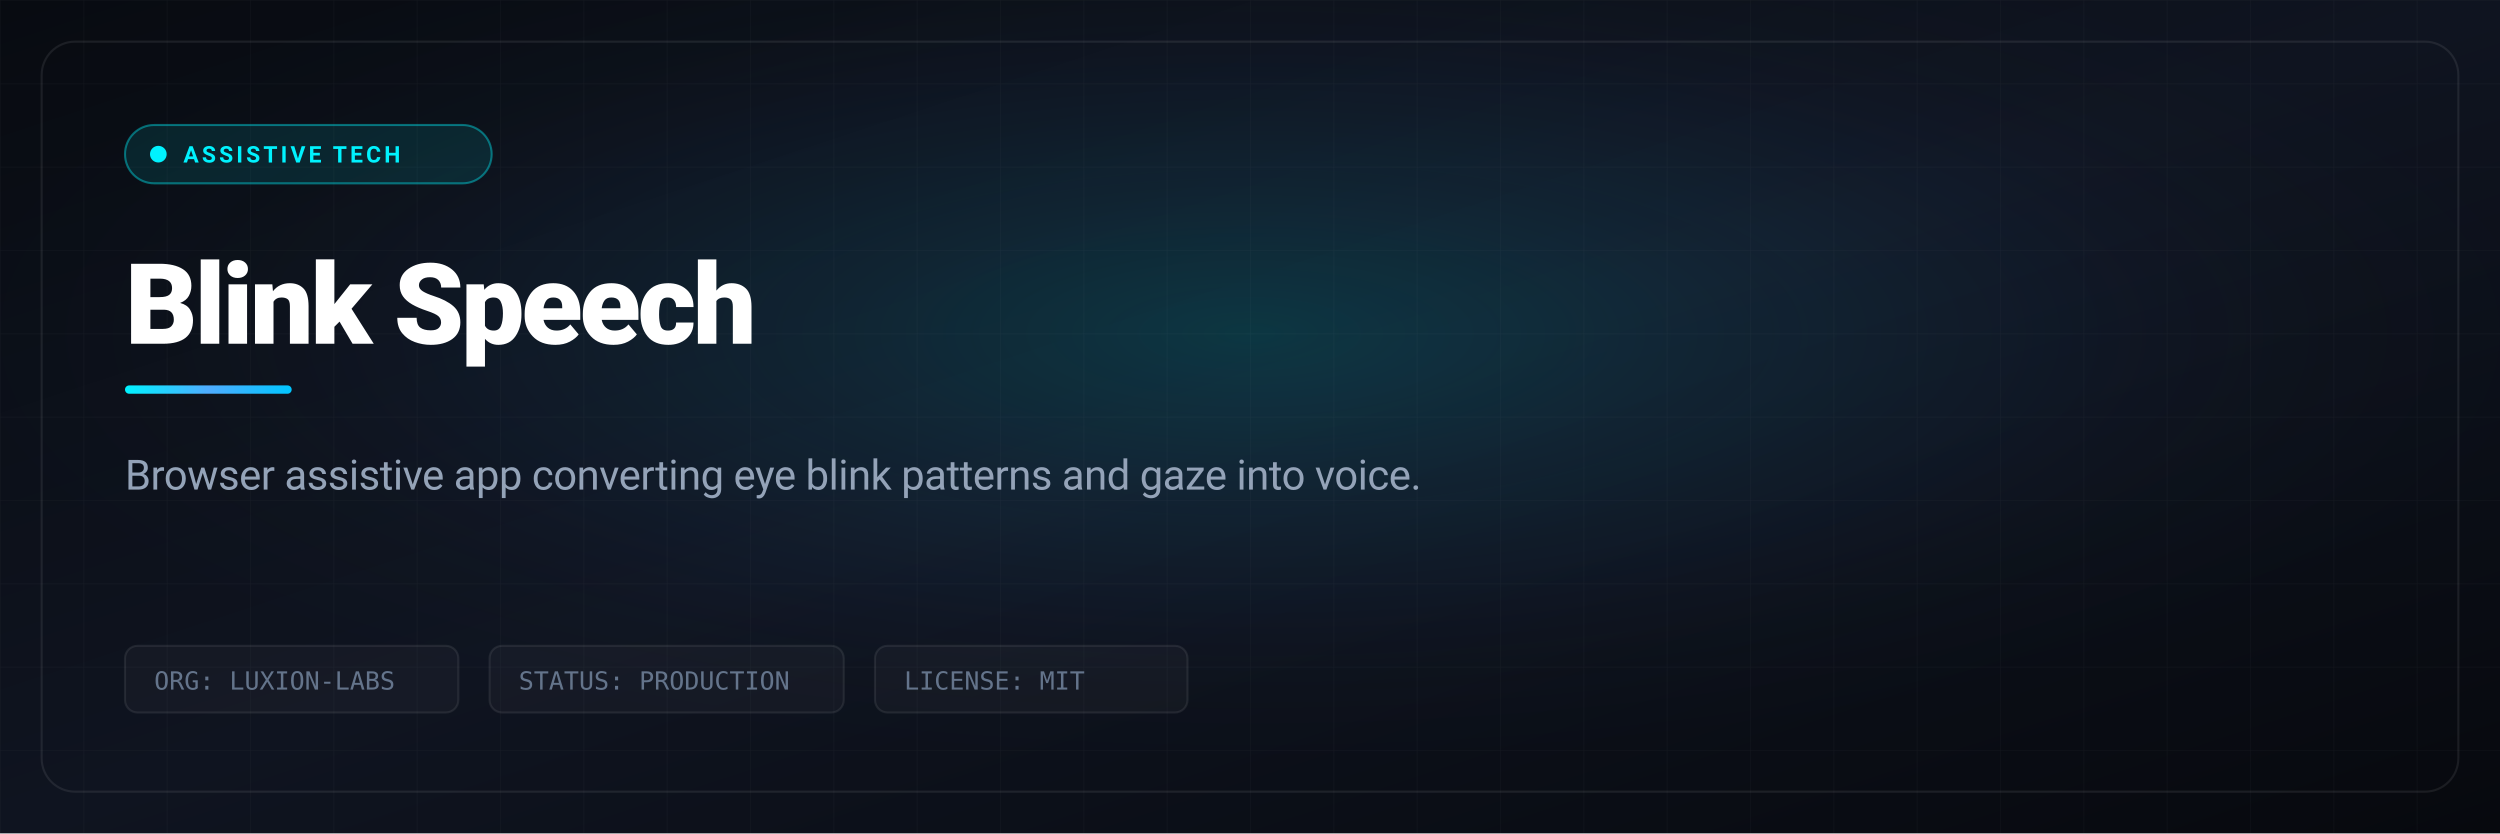
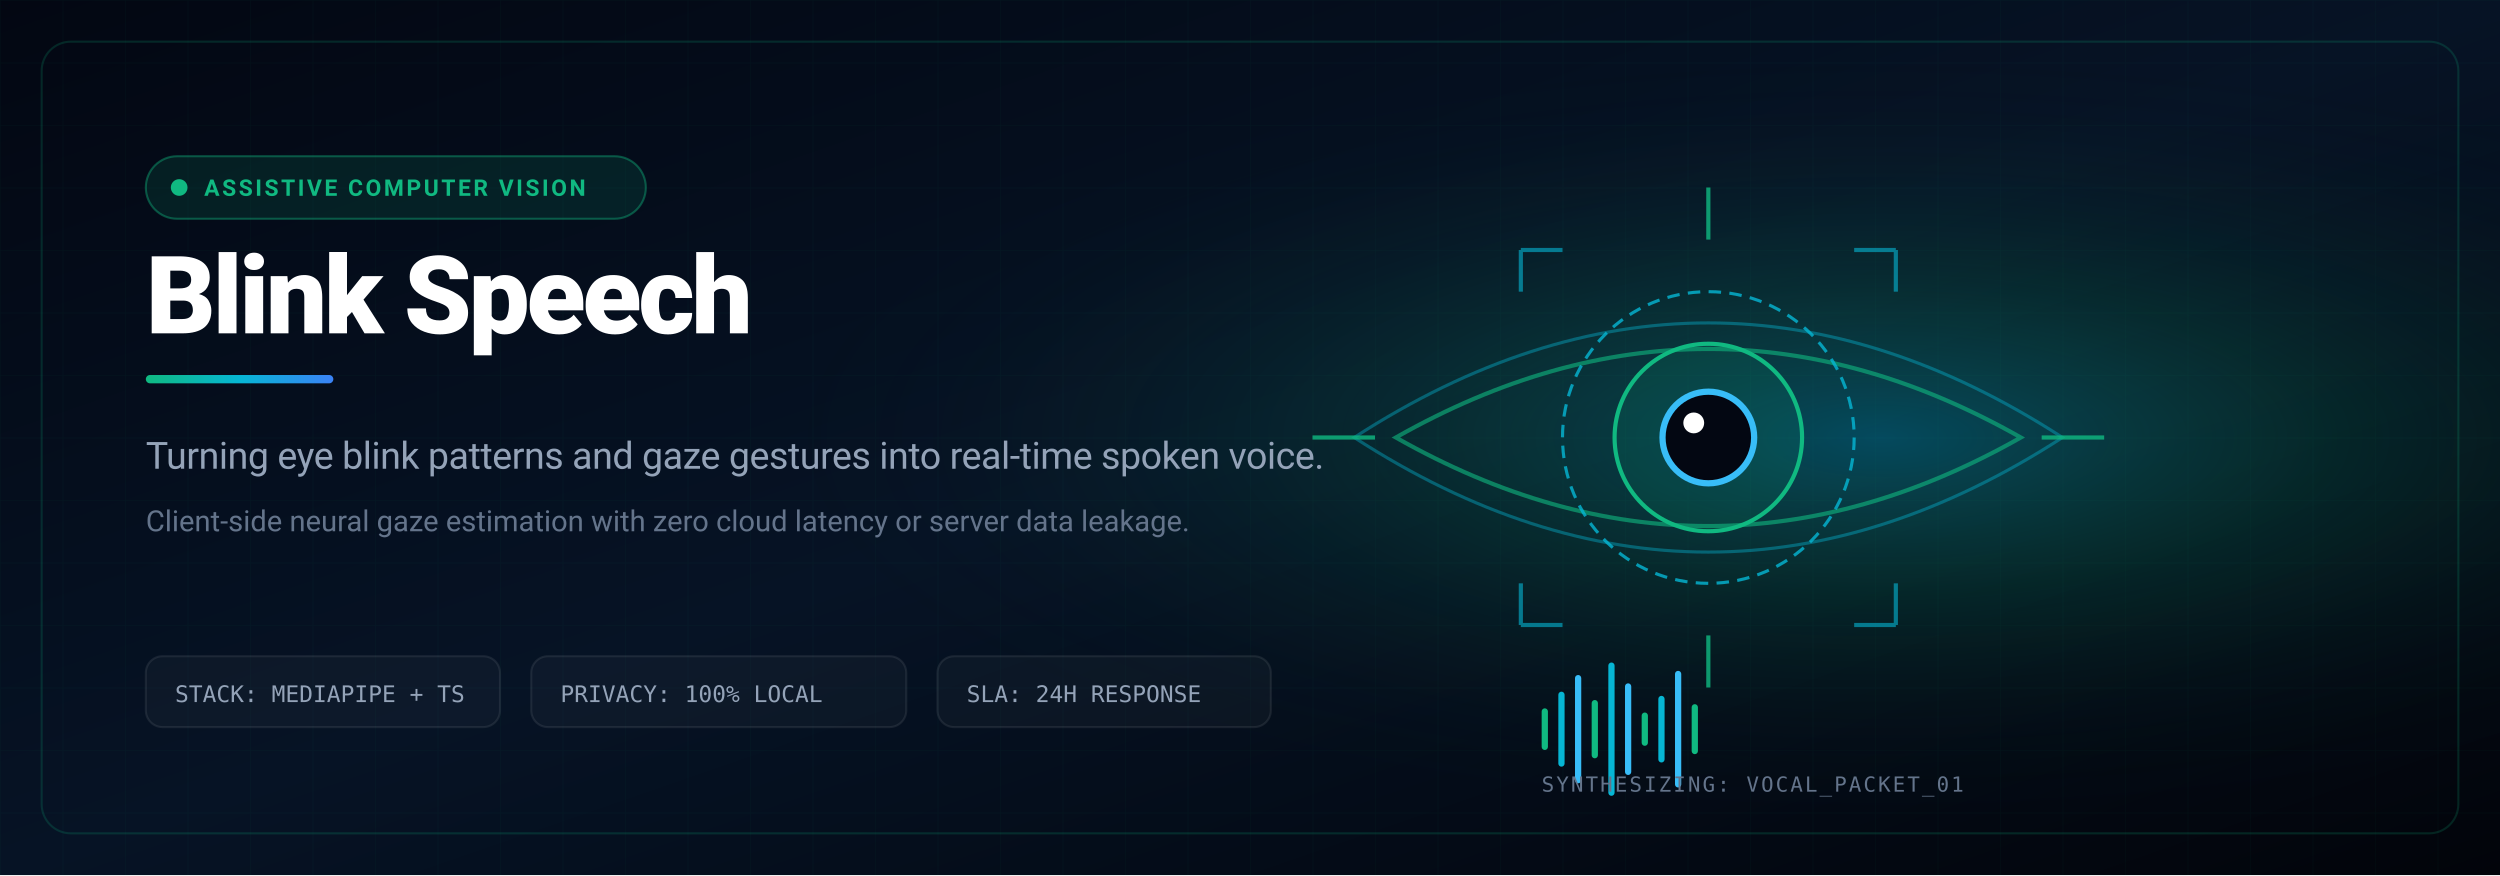
- <svg xmlns="http://www.w3.org/2000/svg" viewBox="0 0 1200 400" width="100%" height="100%">
+ <svg xmlns="http://www.w3.org/2000/svg" viewBox="0 0 1200 420" width="100%" height="100%">
  <defs>
    <linearGradient id="bg" x1="0%" y1="0%" x2="100%" y2="100%">
-       <stop offset="0%" stop-color="#080B11" />
-       <stop offset="50%" stop-color="#0F1420" />
-       <stop offset="100%" stop-color="#07090E" />
+       <stop offset="0%" stop-color="#030712" />
+       <stop offset="50%" stop-color="#061325" />
+       <stop offset="100%" stop-color="#02040A" />
    </linearGradient>
-     <linearGradient id="accent" x1="0%" y1="0%" x2="100%" y2="0%">
-       <stop offset="0%" stop-color="#00F2FE" />
-       <stop offset="50%" stop-color="#4FACFE" />
-       <stop offset="100%" stop-color="#00C6FF" />
+     <linearGradient id="emerald-cyan" x1="0%" y1="0%" x2="100%" y2="0%">
+       <stop offset="0%" stop-color="#10B981" />
+       <stop offset="50%" stop-color="#06B6D4" />
+       <stop offset="100%" stop-color="#3B82F6" />
    </linearGradient>
-     <radialGradient id="glow" cx="50%" cy="40%" r="55%">
-       <stop offset="0%" stop-color="#00F2FE" stop-opacity="0.16" />
-       <stop offset="60%" stop-color="#4FACFE" stop-opacity="0.04" />
-       <stop offset="100%" stop-color="#080B11" stop-opacity="0" />
+     <radialGradient id="iris-glow" cx="75%" cy="50%" r="45%">
+       <stop offset="0%" stop-color="#06B6D4" stop-opacity="0.35" />
+       <stop offset="40%" stop-color="#10B981" stop-opacity="0.15" />
+       <stop offset="100%" stop-color="#030712" stop-opacity="0" />
    </radialGradient>
-     <pattern id="grid" width="40" height="40" patternUnits="userSpaceOnUse">
-       <path d="M 40 0 L 0 0 0 40" fill="none" stroke="#FFFFFF" stroke-width="0.5" stroke-opacity="0.04" />
+     <pattern id="hud-grid" width="30" height="30" patternUnits="userSpaceOnUse">
+       <path d="M 30 0 L 0 0 0 30" fill="none" stroke="#10B981" stroke-width="0.5" stroke-opacity="0.05" />
    </pattern>
  </defs>
-   <rect width="1200" height="400" fill="url(#bg)" />
-   <rect width="1200" height="400" fill="url(#glow)" />
-   <rect width="1200" height="400" fill="url(#grid)" />
-   <rect x="20" y="20" width="1160" height="360" rx="16" fill="none" stroke="#FFFFFF" stroke-width="1" stroke-opacity="0.08" />
-   <g transform="translate(60, 60)">
-     <rect width="176" height="28" rx="14" fill="#00F2FE" fill-opacity="0.1" stroke="#00F2FE" stroke-width="1" stroke-opacity="0.4" />
-     <circle cx="16" cy="14" r="4" fill="#00F2FE" />
-     <text x="28" y="18" fill="#00F2FE" font-family="-apple-system, BlinkMacSystemFont, 'Segoe UI', Roboto, Helvetica, Arial, sans-serif" font-size="11" font-weight="700" letter-spacing="1.5">ASSISTIVE TECH</text>
+   <rect width="1200" height="420" fill="url(#bg)" />
+   <rect width="1200" height="420" fill="url(#iris-glow)" />
+   <rect width="1200" height="420" fill="url(#hud-grid)" />
+   <rect x="20" y="20" width="1160" height="380" rx="14" fill="none" stroke="#10B981" stroke-width="1" stroke-opacity="0.18" />
+   <g transform="translate(820, 210)">
+     <path d="M -170 0 Q 0 -110 170 0 Q 0 110 -170 0 Z" fill="none" stroke="#06B6D4" stroke-width="1.5" stroke-opacity="0.4" />
+     <path d="M -150 0 Q 0 -85 150 0 Q 0 85 -150 0 Z" fill="none" stroke="#10B981" stroke-width="2" stroke-opacity="0.6" />
+     <circle cx="0" cy="0" r="70" fill="none" stroke="#06B6D4" stroke-width="1.5" stroke-dasharray="6 4" stroke-opacity="0.8" />
+     <circle cx="0" cy="0" r="45" fill="#10B981" fill-opacity="0.1" stroke="#10B981" stroke-width="2" />
+     <circle cx="0" cy="0" r="22" fill="#030712" stroke="#38BDF8" stroke-width="3" />
+     <circle cx="-7" cy="-7" r="5" fill="#FFFFFF" />
+     <line x1="-190" y1="0" x2="-160" y2="0" stroke="#10B981" stroke-width="2" stroke-opacity="0.8" />
+     <line x1="160" y1="0" x2="190" y2="0" stroke="#10B981" stroke-width="2" stroke-opacity="0.8" />
+     <line x1="0" y1="-120" x2="0" y2="-95" stroke="#10B981" stroke-width="2" stroke-opacity="0.8" />
+     <line x1="0" y1="95" x2="0" y2="120" stroke="#10B981" stroke-width="2" stroke-opacity="0.8" />
+     <path d="M -90 -90 L -70 -90 M -90 -90 L -90 -70" fill="none" stroke="#06B6D4" stroke-width="2" stroke-opacity="0.6" />
+     <path d="M 90 -90 L 70 -90 M 90 -90 L 90 -70" fill="none" stroke="#06B6D4" stroke-width="2" stroke-opacity="0.6" />
+     <path d="M -90 90 L -70 90 M -90 90 L -90 70" fill="none" stroke="#06B6D4" stroke-width="2" stroke-opacity="0.6" />
+     <path d="M 90 90 L 70 90 M 90 90 L 90 70" fill="none" stroke="#06B6D4" stroke-width="2" stroke-opacity="0.6" />
+     <g transform="translate(-80, 140)">
+       <rect x="0" y="-10" width="3" height="20" rx="1.5" fill="#10B981" />
+       <rect x="8" y="-18" width="3" height="36" rx="1.5" fill="#06B6D4" />
+       <rect x="16" y="-26" width="3" height="52" rx="1.5" fill="#38BDF8" />
+       <rect x="24" y="-14" width="3" height="28" rx="1.5" fill="#10B981" />
+       <rect x="32" y="-32" width="3" height="64" rx="1.5" fill="#06B6D4" />
+       <rect x="40" y="-22" width="3" height="44" rx="1.5" fill="#38BDF8" />
+       <rect x="48" y="-8" width="3" height="16" rx="1.5" fill="#10B981" />
+       <rect x="56" y="-16" width="3" height="32" rx="1.5" fill="#06B6D4" />
+       <rect x="64" y="-28" width="3" height="56" rx="1.5" fill="#38BDF8" />
+       <rect x="72" y="-12" width="3" height="24" rx="1.5" fill="#10B981" />
+     </g>
+     <text x="-80" y="170" fill="#64748B" font-family="'SF Mono', monospace" font-size="10" letter-spacing="1">SYNTHESIZING: VOCAL_PACKET_01</text>
  </g>
-   <text x="60" y="165" fill="#FFFFFF" font-family="-apple-system, BlinkMacSystemFont, 'Segoe UI', Roboto, Helvetica, Arial, sans-serif" font-size="54" font-weight="800" letter-spacing="-1.5">
-     Blink Speech
-   </text>
-   <rect x="60" y="185" width="80" height="4" rx="2" fill="url(#accent)" />
-   <text x="60" y="235" fill="#94A3B8" font-family="-apple-system, BlinkMacSystemFont, 'Segoe UI', Roboto, Helvetica, Arial, sans-serif" font-size="20" font-weight="400" letter-spacing="-0.2">
-     Browser assistive app converting eye blink patterns and gaze into voice.
-   </text>
-   <g transform="translate(60, 310)">
-     <rect width="160" height="32" rx="6" fill="#FFFFFF" fill-opacity="0.03" stroke="#FFFFFF" stroke-width="1" stroke-opacity="0.08" />
-     <text x="14" y="21" fill="#64748B" font-family="'SF Mono', Menlo, Consolas, Monaco, monospace" font-size="12">ORG: LUXION-LABS</text>
-   </g>
-   <g transform="translate(235, 310)">
-     <rect width="170" height="32" rx="6" fill="#FFFFFF" fill-opacity="0.03" stroke="#FFFFFF" stroke-width="1" stroke-opacity="0.08" />
-     <text x="14" y="21" fill="#64748B" font-family="'SF Mono', Menlo, Consolas, Monaco, monospace" font-size="12">STATUS: PRODUCTION</text>
-   </g>
-   <g transform="translate(420, 310)">
-     <rect width="150" height="32" rx="6" fill="#FFFFFF" fill-opacity="0.03" stroke="#FFFFFF" stroke-width="1" stroke-opacity="0.08" />
-     <text x="14" y="21" fill="#64748B" font-family="'SF Mono', Menlo, Consolas, Monaco, monospace" font-size="12">LICENSE: MIT</text>
+   <g transform="translate(70, 75)">
+     <rect width="240" height="30" rx="15" fill="#10B981" fill-opacity="0.12" stroke="#10B981" stroke-width="1" stroke-opacity="0.4" />
+     <circle cx="16" cy="15" r="4" fill="#10B981" />
+     <text x="28" y="19" fill="#10B981" font-family="-apple-system, BlinkMacSystemFont, 'Segoe UI', Roboto, sans-serif" font-size="11" font-weight="700" letter-spacing="1.2">ASSISTIVE COMPUTER VISION</text>
+     <text x="0" y="85" fill="#FFFFFF" font-family="-apple-system, BlinkMacSystemFont, 'Segoe UI', Roboto, sans-serif" font-size="52" font-weight="800" letter-spacing="-1.5">
+       Blink Speech
+     </text>
+     <rect x="0" y="105" width="90" height="4" rx="2" fill="url(#emerald-cyan)" />
+     <text x="0" y="150" fill="#94A3B8" font-family="-apple-system, BlinkMacSystemFont, 'Segoe UI', Roboto, sans-serif" font-size="18" font-weight="400" letter-spacing="-0.2">
+       Turning eye blink patterns and gaze gestures into real-time spoken voice.
+     </text>
+     <text x="0" y="180" fill="#64748B" font-family="-apple-system, BlinkMacSystemFont, 'Segoe UI', Roboto, sans-serif" font-size="14" font-weight="400">
+       Client-side neural gaze estimation with zero cloud latency or server data leakage.
+     </text>
+     <g transform="translate(0, 240)">
+       <rect width="170" height="34" rx="8" fill="#FFFFFF" fill-opacity="0.03" stroke="#FFFFFF" stroke-width="1" stroke-opacity="0.08" />
+       <text x="14" y="22" fill="#94A3B8" font-family="'SF Mono', monospace" font-size="11">STACK: MEDIAPIPE + TS</text>
+       <rect x="185" y="0" width="180" height="34" rx="8" fill="#FFFFFF" fill-opacity="0.03" stroke="#FFFFFF" stroke-width="1" stroke-opacity="0.08" />
+       <text x="199" y="22" fill="#94A3B8" font-family="'SF Mono', monospace" font-size="11">PRIVACY: 100% LOCAL</text>
+       <rect x="380" y="0" width="160" height="34" rx="8" fill="#FFFFFF" fill-opacity="0.03" stroke="#FFFFFF" stroke-width="1" stroke-opacity="0.08" />
+       <text x="394" y="22" fill="#94A3B8" font-family="'SF Mono', monospace" font-size="11">SLA: 24H RESPONSE</text>
+     </g>
  </g>
</svg>
